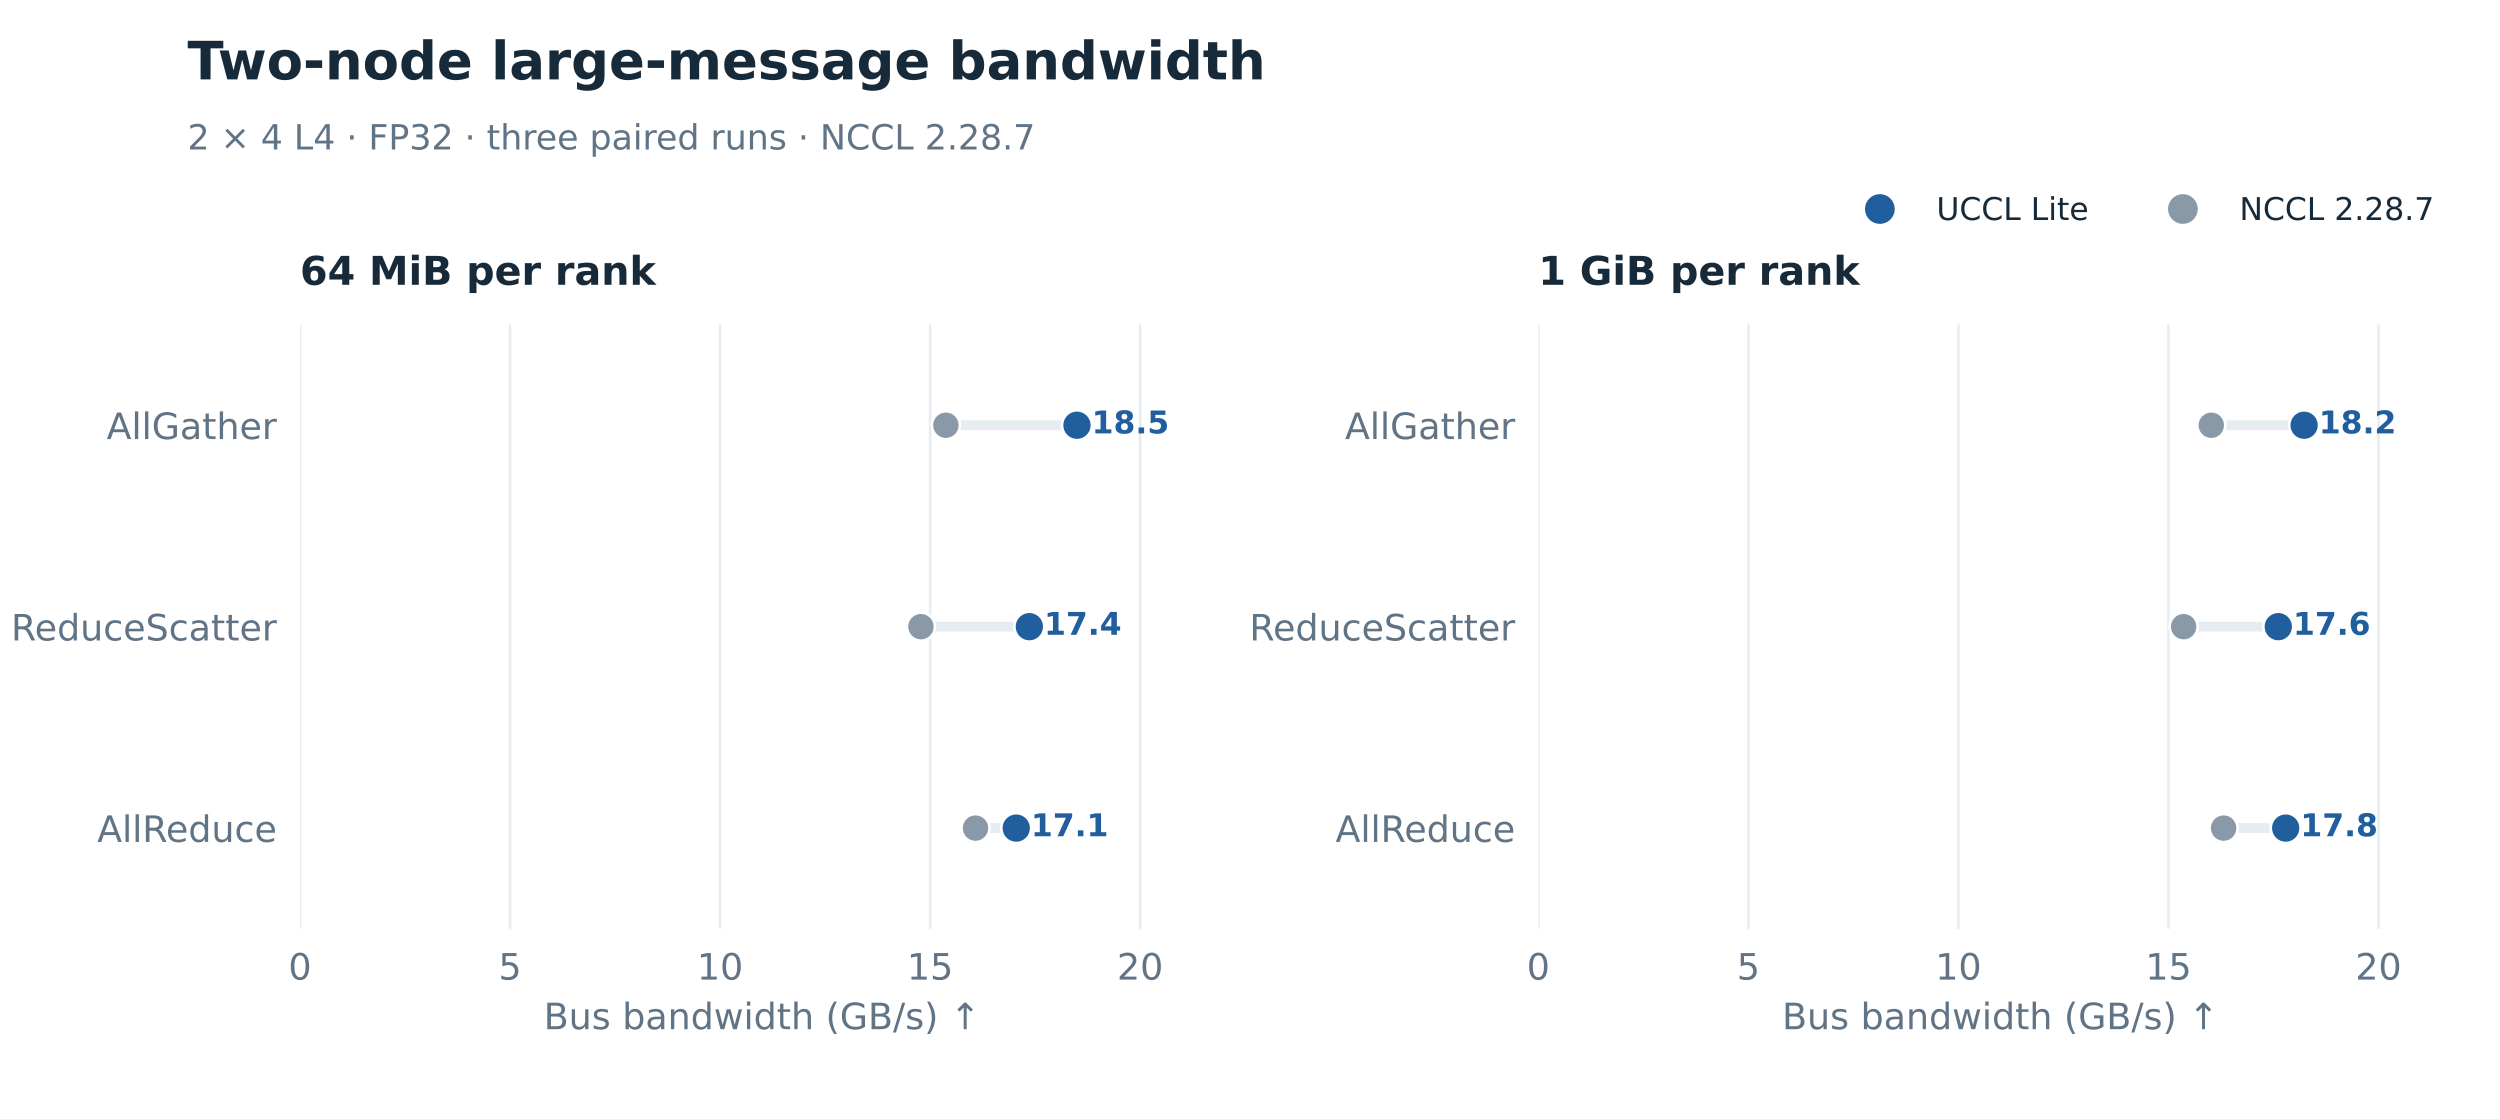
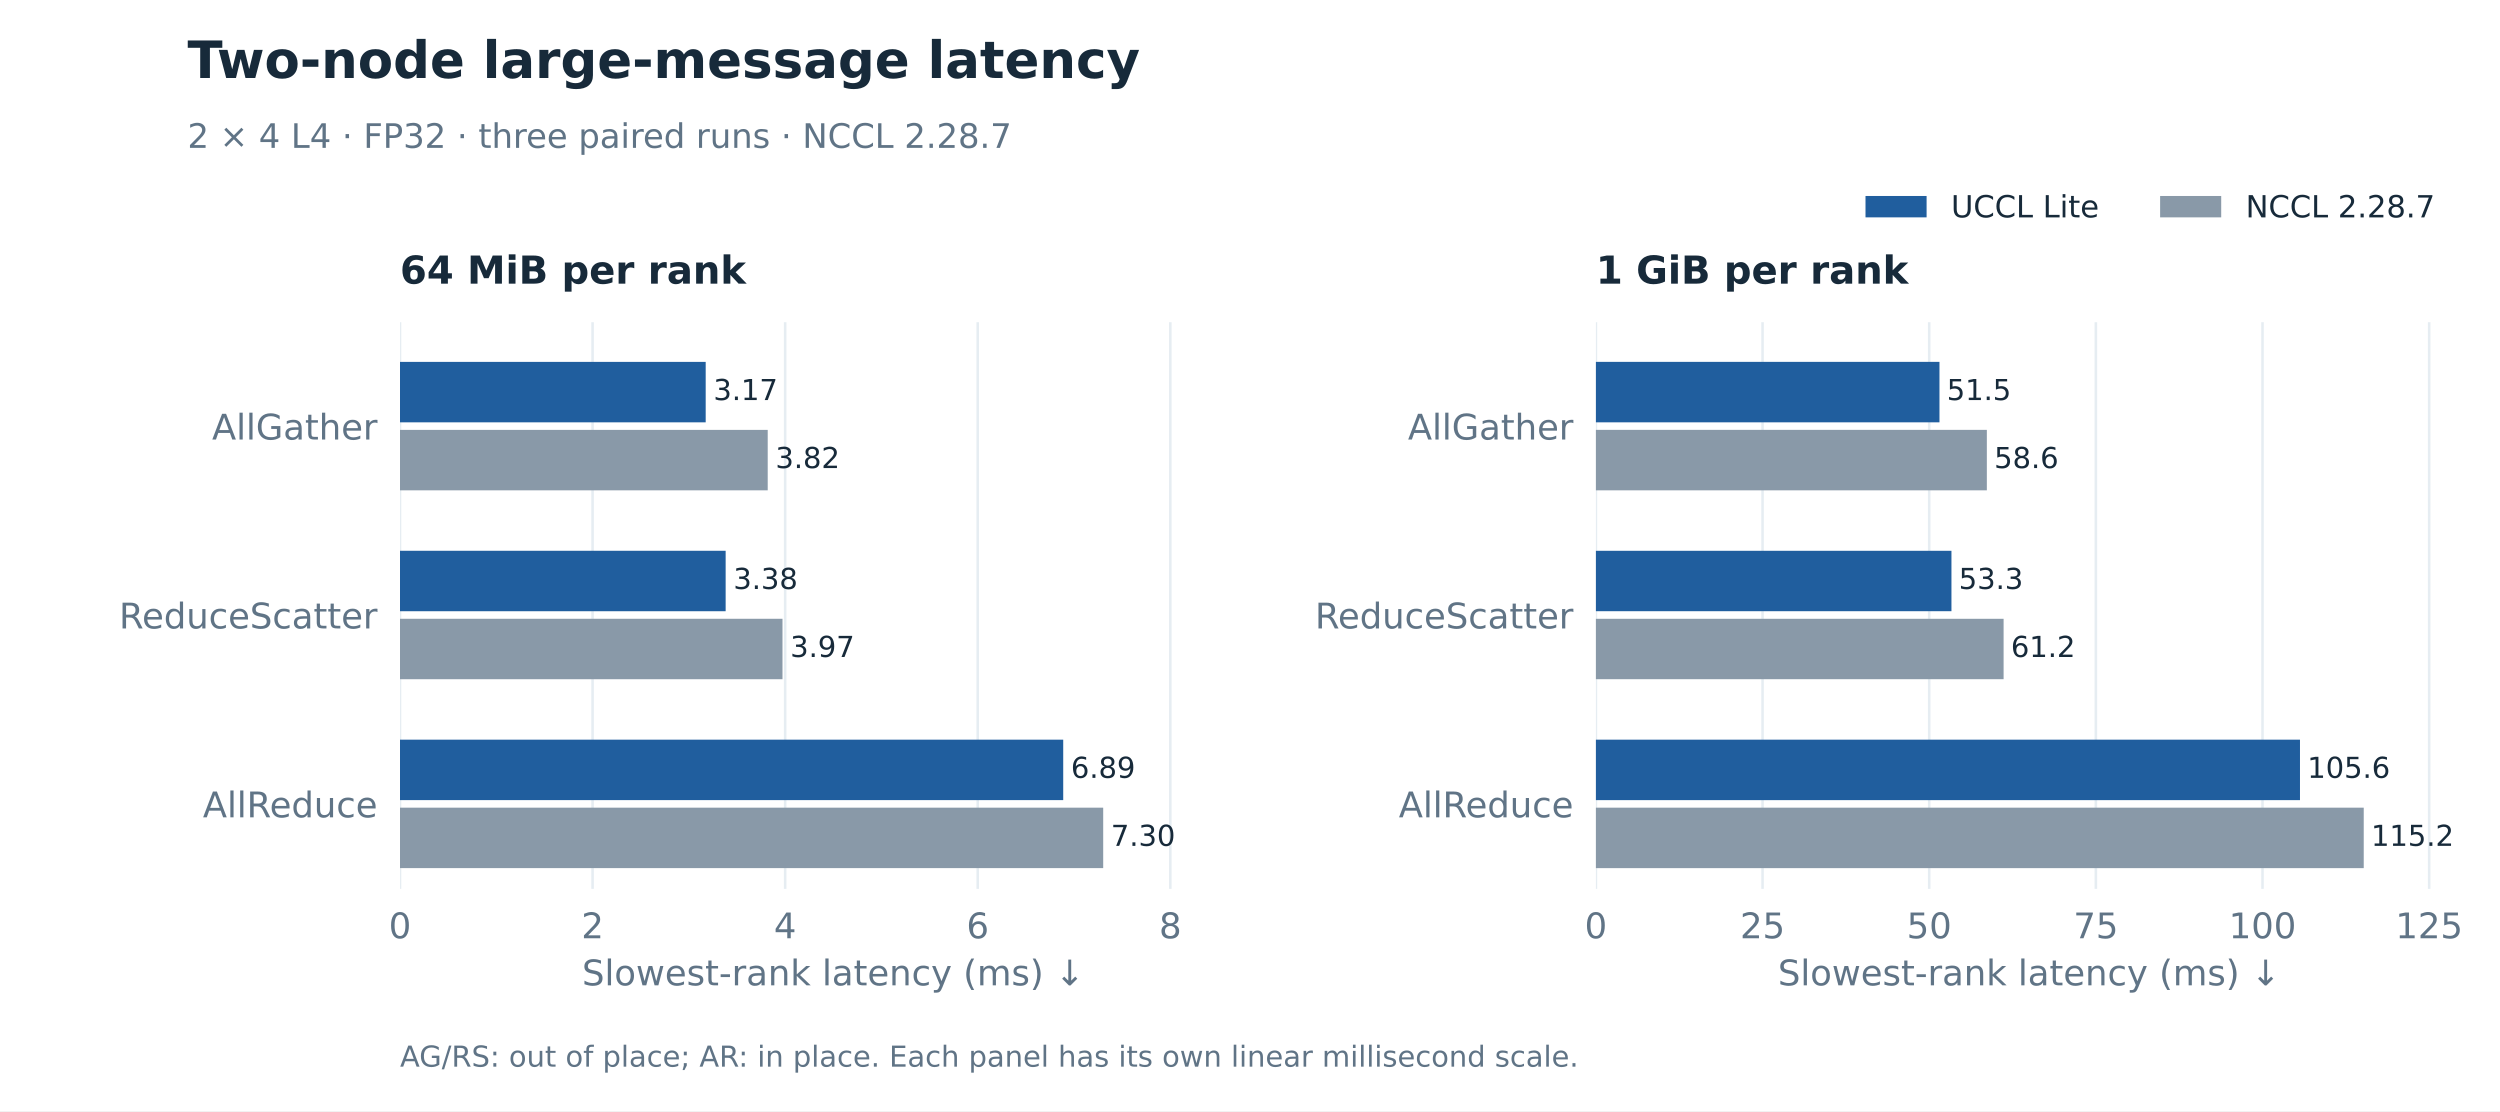
- <svg xmlns="http://www.w3.org/2000/svg" xmlns:xlink="http://www.w3.org/1999/xlink" width="756pt" height="338.4pt" viewBox="0 0 756 338.4" version="1.1">
+ <svg xmlns="http://www.w3.org/2000/svg" width="777.6pt" height="345.6pt" viewBox="0 0 777.6 345.6" version="1.1">
  <defs>
    <style type="text/css">*{stroke-linejoin: round; stroke-linecap: butt}</style>
  </defs>
  <g id="figure_1">
    <g id="patch_1">
-       <path d="M 0 338.4 L 756 338.4 L 756 0 L 0 0 z " style="fill: #ffffff" />
+       <path d="M 0 345.6 L 777.6 345.6 L 777.6 0 L 0 0 z " style="fill: #ffffff" />
    </g>
    <g id="axes_1">
      <g id="patch_2">
-         <path d="M 90.72 280.872 L 370.182 280.872 L 370.182 98.136 L 90.72 98.136 z " style="fill: #ffffff" />
+         <path d="M 124.416 276.48 L 393.962 276.48 L 393.962 100.224 L 124.416 100.224 z " style="fill: #ffffff" />
      </g>
      <g id="matplotlib.axis_1">
        <g id="xtick_1">
          <g id="line2d_1">
-             <path d="M 90.72 280.872 L 90.72 98.136 " clip-path="url(#p40951bc25d)" style="fill: none; stroke: #e6edf2; stroke-width: 0.8; stroke-linecap: square" />
+             <path d="M 124.416 276.48 L 124.416 100.224 " clip-path="url(#p3f2b2682f4)" style="fill: none; stroke: #e6edf2; stroke-width: 0.8; stroke-linecap: square" />
          </g>
          <g id="line2d_2" />
          <g id="text_1">
-             <text style="font-size: 11px; font-family: 'DejaVu Sans'; text-anchor: middle; fill: #607486" x="90.72" y="296.229" transform="rotate(-0 90.72 296.2294)">0</text>
+             <text style="font-size: 11px; font-family: 'DejaVu Sans'; text-anchor: middle; fill: #607486" x="124.416" y="291.838" transform="rotate(-0 124.416 291.8383)">0</text>
          </g>
        </g>
        <g id="xtick_2">
          <g id="line2d_3">
-             <path d="M 154.234 280.872 L 154.234 98.136 " clip-path="url(#p40951bc25d)" style="fill: none; stroke: #e6edf2; stroke-width: 0.8; stroke-linecap: square" />
+             <path d="M 184.315 276.48 L 184.315 100.224 " clip-path="url(#p3f2b2682f4)" style="fill: none; stroke: #e6edf2; stroke-width: 0.8; stroke-linecap: square" />
          </g>
          <g id="line2d_4" />
          <g id="text_2">
-             <text style="font-size: 11px; font-family: 'DejaVu Sans'; text-anchor: middle; fill: #607486" x="154.234" y="296.229" transform="rotate(-0 154.234 296.2294)">5</text>
+             <text style="font-size: 11px; font-family: 'DejaVu Sans'; text-anchor: middle; fill: #607486" x="184.315" y="291.838" transform="rotate(-0 184.3152 291.8383)">2</text>
          </g>
        </g>
        <g id="xtick_3">
          <g id="line2d_5">
-             <path d="M 217.748 280.872 L 217.748 98.136 " clip-path="url(#p40951bc25d)" style="fill: none; stroke: #e6edf2; stroke-width: 0.8; stroke-linecap: square" />
+             <path d="M 244.214 276.48 L 244.214 100.224 " clip-path="url(#p3f2b2682f4)" style="fill: none; stroke: #e6edf2; stroke-width: 0.8; stroke-linecap: square" />
          </g>
          <g id="line2d_6" />
          <g id="text_3">
-             <text style="font-size: 11px; font-family: 'DejaVu Sans'; text-anchor: middle; fill: #607486" x="217.748" y="296.229" transform="rotate(-0 217.748 296.2294)">10</text>
+             <text style="font-size: 11px; font-family: 'DejaVu Sans'; text-anchor: middle; fill: #607486" x="244.214" y="291.838" transform="rotate(-0 244.2143 291.8383)">4</text>
          </g>
        </g>
        <g id="xtick_4">
          <g id="line2d_7">
-             <path d="M 281.262 280.872 L 281.262 98.136 " clip-path="url(#p40951bc25d)" style="fill: none; stroke: #e6edf2; stroke-width: 0.8; stroke-linecap: square" />
+             <path d="M 304.113 276.48 L 304.113 100.224 " clip-path="url(#p3f2b2682f4)" style="fill: none; stroke: #e6edf2; stroke-width: 0.8; stroke-linecap: square" />
          </g>
          <g id="line2d_8" />
          <g id="text_4">
-             <text style="font-size: 11px; font-family: 'DejaVu Sans'; text-anchor: middle; fill: #607486" x="281.262" y="296.229" transform="rotate(-0 281.262 296.2294)">15</text>
+             <text style="font-size: 11px; font-family: 'DejaVu Sans'; text-anchor: middle; fill: #607486" x="304.113" y="291.838" transform="rotate(-0 304.1135 291.8383)">6</text>
          </g>
        </g>
        <g id="xtick_5">
          <g id="line2d_9">
-             <path d="M 344.776 280.872 L 344.776 98.136 " clip-path="url(#p40951bc25d)" style="fill: none; stroke: #e6edf2; stroke-width: 0.8; stroke-linecap: square" />
+             <path d="M 364.013 276.48 L 364.013 100.224 " clip-path="url(#p3f2b2682f4)" style="fill: none; stroke: #e6edf2; stroke-width: 0.8; stroke-linecap: square" />
          </g>
          <g id="line2d_10" />
          <g id="text_5">
-             <text style="font-size: 11px; font-family: 'DejaVu Sans'; text-anchor: middle; fill: #607486" x="344.776" y="296.229" transform="rotate(-0 344.7759 296.2294)">20</text>
+             <text style="font-size: 11px; font-family: 'DejaVu Sans'; text-anchor: middle; fill: #607486" x="364.013" y="291.838" transform="rotate(-0 364.0126 291.8383)">8</text>
          </g>
        </g>
        <g id="text_6">
-           <text style="font-size: 11px; font-family: 'DejaVu Sans'; text-anchor: middle; fill: #607486" x="230.451" y="311.23" transform="rotate(-0 230.4508 311.2303)">Bus bandwidth (GB/s) ↑</text>
+           <text style="font-size: 11px; font-family: 'DejaVu Sans'; text-anchor: middle; fill: #607486" x="259.189" y="306.484" transform="rotate(-0 259.1891 306.4842)">Slowest-rank latency (ms) ↓</text>
        </g>
      </g>
      <g id="matplotlib.axis_2">
        <g id="ytick_1">
          <g id="line2d_11" />
          <g id="text_7">
-             <text style="font-size: 11px; font-family: 'DejaVu Sans'; text-anchor: end; fill: #607486" x="83.72" y="132.771" transform="rotate(-0 83.72 132.7711)">AllGather</text>
+             <text style="font-size: 11px; font-family: 'DejaVu Sans'; text-anchor: end; fill: #607486" x="117.416" y="136.717" transform="rotate(-0 117.416 136.7167)">AllGather</text>
          </g>
        </g>
        <g id="ytick_2">
          <g id="line2d_12" />
          <g id="text_8">
-             <text style="font-size: 11px; font-family: 'DejaVu Sans'; text-anchor: end; fill: #607486" x="83.72" y="193.683" transform="rotate(-0 83.72 193.6831)">ReduceScatter</text>
+             <text style="font-size: 11px; font-family: 'DejaVu Sans'; text-anchor: end; fill: #607486" x="117.416" y="195.469" transform="rotate(-0 117.416 195.4687)">ReduceScatter</text>
          </g>
        </g>
        <g id="ytick_3">
          <g id="line2d_13" />
          <g id="text_9">
-             <text style="font-size: 11px; font-family: 'DejaVu Sans'; text-anchor: end; fill: #607486" x="83.72" y="254.595" transform="rotate(-0 83.72 254.5951)">AllReduce</text>
-           </g>
-         </g>
-       </g>
-       <g id="LineCollection_1">
-         <path d="M 286.042 128.592 L 325.674 128.592 " clip-path="url(#p40951bc25d)" style="fill: none; stroke: #e6edf2; stroke-width: 3" />
-       </g>
-       <g id="PathCollection_1">
-         <defs>
-           <path id="m0a4c261896" d="M 0 4.243 C 1.125 4.243 2.204 3.796 3 3 C 3.796 2.204 4.243 1.125 4.243 0 C 4.243 -1.125 3.796 -2.204 3 -3 C 2.204 -3.796 1.125 -4.243 0 -4.243 C -1.125 -4.243 -2.204 -3.796 -3 -3 C -3.796 -2.204 -4.243 -1.125 -4.243 0 C -4.243 1.125 -3.796 2.204 -3 3 C -2.204 3.796 -1.125 4.243 0 4.243 z " style="stroke: #ffffff; stroke-width: 0.8" />
-         </defs>
-         <g clip-path="url(#p40951bc25d)">
-           <use xlink:href="#m0a4c261896" x="286.042" y="128.592" style="fill: #8999a8; stroke: #ffffff; stroke-width: 0.8" />
-         </g>
-       </g>
-       <g id="LineCollection_2">
-         <path d="M 278.493 189.504 L 311.276 189.504 " clip-path="url(#p40951bc25d)" style="fill: none; stroke: #e6edf2; stroke-width: 3" />
-       </g>
-       <g id="PathCollection_2">
-         <g clip-path="url(#p40951bc25d)">
-           <use xlink:href="#m0a4c261896" x="278.493" y="189.504" style="fill: #8999a8; stroke: #ffffff; stroke-width: 0.8" />
-         </g>
-       </g>
-       <g id="LineCollection_3">
-         <path d="M 294.995 250.416 L 307.308 250.416 " clip-path="url(#p40951bc25d)" style="fill: none; stroke: #e6edf2; stroke-width: 3" />
-       </g>
-       <g id="PathCollection_3">
-         <g clip-path="url(#p40951bc25d)">
-           <use xlink:href="#m0a4c261896" x="294.995" y="250.416" style="fill: #8999a8; stroke: #ffffff; stroke-width: 0.8" />
-         </g>
-       </g>
-       <g id="PathCollection_4">
-         <defs>
-           <path id="m5a2e15b798" d="M 0 4.528 C 1.201 4.528 2.352 4.051 3.202 3.202 C 4.051 2.352 4.528 1.201 4.528 0 C 4.528 -1.201 4.051 -2.352 3.202 -3.202 C 2.352 -4.051 1.201 -4.528 0 -4.528 C -1.201 -4.528 -2.352 -4.051 -3.202 -3.202 C -4.051 -2.352 -4.528 -1.201 -4.528 0 C -4.528 1.201 -4.051 2.352 -3.202 3.202 C -2.352 4.051 -1.201 4.528 0 4.528 z " style="stroke: #ffffff; stroke-width: 0.8" />
-         </defs>
-         <g clip-path="url(#p40951bc25d)">
-           <use xlink:href="#m5a2e15b798" x="325.674" y="128.592" style="fill: #205e9e; stroke: #ffffff; stroke-width: 0.8" />
-         </g>
+             <text style="font-size: 11px; font-family: 'DejaVu Sans'; text-anchor: end; fill: #607486" x="117.416" y="254.221" transform="rotate(-0 117.416 254.2207)">AllReduce</text>
+           </g>
+         </g>
+       </g>
+       <g id="patch_3">
+         <path d="M 124.416 133.713 L 238.79 133.713 L 238.79 152.513 L 124.416 152.513 z " clip-path="url(#p3f2b2682f4)" style="fill: #8999a8" />
+       </g>
+       <g id="patch_4">
+         <path d="M 124.416 112.562 L 219.497 112.562 L 219.497 131.363 L 124.416 131.363 z " clip-path="url(#p3f2b2682f4)" style="fill: #205e9e" />
+       </g>
+       <g id="patch_5">
+         <path d="M 124.416 192.465 L 243.388 192.465 L 243.388 211.265 L 124.416 211.265 z " clip-path="url(#p3f2b2682f4)" style="fill: #8999a8" />
+       </g>
+       <g id="patch_6">
+         <path d="M 124.416 171.314 L 225.704 171.314 L 225.704 190.115 L 124.416 190.115 z " clip-path="url(#p3f2b2682f4)" style="fill: #205e9e" />
+       </g>
+       <g id="patch_7">
+         <path d="M 124.416 251.217 L 343.139 251.217 L 343.139 270.017 L 124.416 270.017 z " clip-path="url(#p3f2b2682f4)" style="fill: #8999a8" />
+       </g>
+       <g id="patch_8">
+         <path d="M 124.416 230.066 L 330.704 230.066 L 330.704 248.867 L 124.416 248.867 z " clip-path="url(#p3f2b2682f4)" style="fill: #205e9e" />
      </g>
      <g id="text_10">
-         <text style="font-weight: 700; font-size: 9.5px; font-family: 'DejaVu Sans'; text-anchor: start; fill: #205e9e" x="330.12" y="131.06" transform="rotate(-0 330.1202 131.0598)">18.5</text>
-       </g>
-       <g id="PathCollection_5">
-         <g clip-path="url(#p40951bc25d)">
-           <use xlink:href="#m5a2e15b798" x="311.276" y="189.504" style="fill: #205e9e; stroke: #ffffff; stroke-width: 0.8" />
-         </g>
+         <text style="font-size: 9px; font-family: 'DejaVu Sans'; text-anchor: start; fill: #172a3a" x="241.186" y="145.596" transform="rotate(-0 241.1858 145.5964)">3.82</text>
      </g>
      <g id="text_11">
-         <text style="font-weight: 700; font-size: 9.5px; font-family: 'DejaVu Sans'; text-anchor: start; fill: #205e9e" x="315.722" y="191.972" transform="rotate(-0 315.722 191.9718)">17.4</text>
-       </g>
-       <g id="PathCollection_6">
-         <g clip-path="url(#p40951bc25d)">
-           <use xlink:href="#m5a2e15b798" x="307.308" y="250.416" style="fill: #205e9e; stroke: #ffffff; stroke-width: 0.8" />
-         </g>
+         <text style="font-size: 9px; font-family: 'DejaVu Sans'; text-anchor: start; fill: #172a3a" x="221.893" y="124.446" transform="rotate(-0 221.8932 124.4457)">3.17</text>
      </g>
      <g id="text_12">
-         <text style="font-weight: 700; font-size: 9.5px; font-family: 'DejaVu Sans'; text-anchor: start; fill: #205e9e" x="311.754" y="252.884" transform="rotate(-0 311.7542 252.8838)">17.1</text>
+         <text style="font-size: 9px; font-family: 'DejaVu Sans'; text-anchor: start; fill: #172a3a" x="245.784" y="204.348" transform="rotate(-0 245.784 204.3484)">3.97</text>
      </g>
      <g id="text_13">
-         <text style="font-weight: 700; font-size: 12px; font-family: 'DejaVu Sans'; text-anchor: start; fill: #172a3a" x="90.72" y="86.136" transform="rotate(-0 90.72 86.136)">64 MiB per rank</text>
+         <text style="font-size: 9px; font-family: 'DejaVu Sans'; text-anchor: start; fill: #172a3a" x="228.1" y="183.198" transform="rotate(-0 228.1002 183.1977)">3.38</text>
+       </g>
+       <g id="text_14">
+         <text style="font-size: 9px; font-family: 'DejaVu Sans'; text-anchor: start; fill: #172a3a" x="345.535" y="263.1" transform="rotate(-0 345.5346 263.1004)">7.30</text>
+       </g>
+       <g id="text_15">
+         <text style="font-size: 9px; font-family: 'DejaVu Sans'; text-anchor: start; fill: #172a3a" x="333.1" y="241.95" transform="rotate(-0 333.0996 241.9497)">6.89</text>
+       </g>
+       <g id="text_16">
+         <text style="font-weight: 700; font-size: 12px; font-family: 'DejaVu Sans'; text-anchor: start; fill: #172a3a" x="124.416" y="88.224" transform="rotate(-0 124.416 88.224)">64 MiB per rank</text>
      </g>
    </g>
    <g id="axes_2">
-       <g id="patch_3">
-         <path d="M 465.198 280.872 L 744.66 280.872 L 744.66 98.136 L 465.198 98.136 z " style="fill: #ffffff" />
+       <g id="patch_9">
+         <path d="M 496.39 276.48 L 765.936 276.48 L 765.936 100.224 L 496.39 100.224 z " style="fill: #ffffff" />
      </g>
      <g id="matplotlib.axis_3">
        <g id="xtick_6">
          <g id="line2d_14">
-             <path d="M 465.198 280.872 L 465.198 98.136 " clip-path="url(#p7d6f66f2e2)" style="fill: none; stroke: #e6edf2; stroke-width: 0.8; stroke-linecap: square" />
+             <path d="M 496.39 276.48 L 496.39 100.224 " clip-path="url(#pd93b803cfd)" style="fill: none; stroke: #e6edf2; stroke-width: 0.8; stroke-linecap: square" />
          </g>
          <g id="line2d_15" />
-           <g id="text_14">
-             <text style="font-size: 11px; font-family: 'DejaVu Sans'; text-anchor: middle; fill: #607486" x="465.198" y="296.229" transform="rotate(-0 465.1985 296.2294)">0</text>
+           <g id="text_17">
+             <text style="font-size: 11px; font-family: 'DejaVu Sans'; text-anchor: middle; fill: #607486" x="496.39" y="291.838" transform="rotate(-0 496.3898 291.8383)">0</text>
          </g>
        </g>
        <g id="xtick_7">
          <g id="line2d_16">
-             <path d="M 528.712 280.872 L 528.712 98.136 " clip-path="url(#p7d6f66f2e2)" style="fill: none; stroke: #e6edf2; stroke-width: 0.8; stroke-linecap: square" />
+             <path d="M 548.226 276.48 L 548.226 100.224 " clip-path="url(#pd93b803cfd)" style="fill: none; stroke: #e6edf2; stroke-width: 0.8; stroke-linecap: square" />
          </g>
          <g id="line2d_17" />
-           <g id="text_15">
-             <text style="font-size: 11px; font-family: 'DejaVu Sans'; text-anchor: middle; fill: #607486" x="528.712" y="296.229" transform="rotate(-0 528.7124 296.2294)">5</text>
+           <g id="text_18">
+             <text style="font-size: 11px; font-family: 'DejaVu Sans'; text-anchor: middle; fill: #607486" x="548.226" y="291.838" transform="rotate(-0 548.2256 291.8383)">25</text>
          </g>
        </g>
        <g id="xtick_8">
          <g id="line2d_18">
-             <path d="M 592.226 280.872 L 592.226 98.136 " clip-path="url(#p7d6f66f2e2)" style="fill: none; stroke: #e6edf2; stroke-width: 0.8; stroke-linecap: square" />
+             <path d="M 600.061 276.48 L 600.061 100.224 " clip-path="url(#pd93b803cfd)" style="fill: none; stroke: #e6edf2; stroke-width: 0.8; stroke-linecap: square" />
          </g>
          <g id="line2d_19" />
-           <g id="text_16">
-             <text style="font-size: 11px; font-family: 'DejaVu Sans'; text-anchor: middle; fill: #607486" x="592.226" y="296.229" transform="rotate(-0 592.2264 296.2294)">10</text>
+           <g id="text_19">
+             <text style="font-size: 11px; font-family: 'DejaVu Sans'; text-anchor: middle; fill: #607486" x="600.061" y="291.838" transform="rotate(-0 600.0614 291.8383)">50</text>
          </g>
        </g>
        <g id="xtick_9">
          <g id="line2d_20">
-             <path d="M 655.74 280.872 L 655.74 98.136 " clip-path="url(#p7d6f66f2e2)" style="fill: none; stroke: #e6edf2; stroke-width: 0.8; stroke-linecap: square" />
+             <path d="M 651.897 276.48 L 651.897 100.224 " clip-path="url(#pd93b803cfd)" style="fill: none; stroke: #e6edf2; stroke-width: 0.8; stroke-linecap: square" />
          </g>
          <g id="line2d_21" />
-           <g id="text_17">
-             <text style="font-size: 11px; font-family: 'DejaVu Sans'; text-anchor: middle; fill: #607486" x="655.74" y="296.229" transform="rotate(-0 655.7404 296.2294)">15</text>
+           <g id="text_20">
+             <text style="font-size: 11px; font-family: 'DejaVu Sans'; text-anchor: middle; fill: #607486" x="651.897" y="291.838" transform="rotate(-0 651.8972 291.8383)">75</text>
          </g>
        </g>
        <g id="xtick_10">
          <g id="line2d_22">
-             <path d="M 719.254 280.872 L 719.254 98.136 " clip-path="url(#p7d6f66f2e2)" style="fill: none; stroke: #e6edf2; stroke-width: 0.8; stroke-linecap: square" />
+             <path d="M 703.733 276.48 L 703.733 100.224 " clip-path="url(#pd93b803cfd)" style="fill: none; stroke: #e6edf2; stroke-width: 0.8; stroke-linecap: square" />
          </g>
          <g id="line2d_23" />
-           <g id="text_18">
-             <text style="font-size: 11px; font-family: 'DejaVu Sans'; text-anchor: middle; fill: #607486" x="719.254" y="296.229" transform="rotate(-0 719.2544 296.2294)">20</text>
-           </g>
-         </g>
-         <g id="text_19">
-           <text style="font-size: 11px; font-family: 'DejaVu Sans'; text-anchor: middle; fill: #607486" x="604.929" y="311.23" transform="rotate(-0 604.9292 311.2303)">Bus bandwidth (GB/s) ↑</text>
+           <g id="text_21">
+             <text style="font-size: 11px; font-family: 'DejaVu Sans'; text-anchor: middle; fill: #607486" x="703.733" y="291.838" transform="rotate(-0 703.733 291.8383)">100</text>
+           </g>
+         </g>
+         <g id="xtick_11">
+           <g id="line2d_24">
+             <path d="M 755.569 276.48 L 755.569 100.224 " clip-path="url(#pd93b803cfd)" style="fill: none; stroke: #e6edf2; stroke-width: 0.8; stroke-linecap: square" />
+           </g>
+           <g id="line2d_25" />
+           <g id="text_22">
+             <text style="font-size: 11px; font-family: 'DejaVu Sans'; text-anchor: middle; fill: #607486" x="755.569" y="291.838" transform="rotate(-0 755.5688 291.8383)">125</text>
+           </g>
+         </g>
+         <g id="text_23">
+           <text style="font-size: 11px; font-family: 'DejaVu Sans'; text-anchor: middle; fill: #607486" x="631.163" y="306.484" transform="rotate(-0 631.1629 306.4842)">Slowest-rank latency (ms) ↓</text>
        </g>
      </g>
      <g id="matplotlib.axis_4">
        <g id="ytick_4">
-           <g id="line2d_24" />
-           <g id="text_20">
-             <text style="font-size: 11px; font-family: 'DejaVu Sans'; text-anchor: end; fill: #607486" x="458.198" y="132.771" transform="rotate(-0 458.1985 132.7711)">AllGather</text>
+           <g id="line2d_26" />
+           <g id="text_24">
+             <text style="font-size: 11px; font-family: 'DejaVu Sans'; text-anchor: end; fill: #607486" x="489.39" y="136.717" transform="rotate(-0 489.3898 136.7167)">AllGather</text>
          </g>
        </g>
        <g id="ytick_5">
-           <g id="line2d_25" />
-           <g id="text_21">
-             <text style="font-size: 11px; font-family: 'DejaVu Sans'; text-anchor: end; fill: #607486" x="458.198" y="193.683" transform="rotate(-0 458.1985 193.6831)">ReduceScatter</text>
+           <g id="line2d_27" />
+           <g id="text_25">
+             <text style="font-size: 11px; font-family: 'DejaVu Sans'; text-anchor: end; fill: #607486" x="489.39" y="195.469" transform="rotate(-0 489.3898 195.4687)">ReduceScatter</text>
          </g>
        </g>
        <g id="ytick_6">
-           <g id="line2d_26" />
-           <g id="text_22">
-             <text style="font-size: 11px; font-family: 'DejaVu Sans'; text-anchor: end; fill: #607486" x="458.198" y="254.595" transform="rotate(-0 458.1985 254.5951)">AllReduce</text>
-           </g>
-         </g>
-       </g>
-       <g id="LineCollection_4">
-         <path d="M 668.698 128.592 L 696.762 128.592 " clip-path="url(#p7d6f66f2e2)" style="fill: none; stroke: #e6edf2; stroke-width: 3" />
-       </g>
-       <g id="PathCollection_7">
-         <g clip-path="url(#p7d6f66f2e2)">
-           <use xlink:href="#m0a4c261896" x="668.698" y="128.592" style="fill: #8999a8; stroke: #ffffff; stroke-width: 0.8" />
-         </g>
-       </g>
-       <g id="LineCollection_5">
-         <path d="M 660.337 189.504 L 688.96 189.504 " clip-path="url(#p7d6f66f2e2)" style="fill: none; stroke: #e6edf2; stroke-width: 3" />
-       </g>
-       <g id="PathCollection_8">
-         <g clip-path="url(#p7d6f66f2e2)">
-           <use xlink:href="#m0a4c261896" x="660.337" y="189.504" style="fill: #8999a8; stroke: #ffffff; stroke-width: 0.8" />
-         </g>
-       </g>
-       <g id="LineCollection_6">
-         <path d="M 672.425 250.416 L 691.189 250.416 " clip-path="url(#p7d6f66f2e2)" style="fill: none; stroke: #e6edf2; stroke-width: 3" />
-       </g>
-       <g id="PathCollection_9">
-         <g clip-path="url(#p7d6f66f2e2)">
-           <use xlink:href="#m0a4c261896" x="672.425" y="250.416" style="fill: #8999a8; stroke: #ffffff; stroke-width: 0.8" />
-         </g>
-       </g>
-       <g id="PathCollection_10">
-         <g clip-path="url(#p7d6f66f2e2)">
-           <use xlink:href="#m5a2e15b798" x="696.762" y="128.592" style="fill: #205e9e; stroke: #ffffff; stroke-width: 0.8" />
-         </g>
-       </g>
-       <g id="text_23">
-         <text style="font-weight: 700; font-size: 9.5px; font-family: 'DejaVu Sans'; text-anchor: start; fill: #205e9e" x="701.208" y="131.06" transform="rotate(-0 701.2084 131.0598)">18.2</text>
-       </g>
-       <g id="PathCollection_11">
-         <g clip-path="url(#p7d6f66f2e2)">
-           <use xlink:href="#m5a2e15b798" x="688.96" y="189.504" style="fill: #205e9e; stroke: #ffffff; stroke-width: 0.8" />
-         </g>
-       </g>
-       <g id="text_24">
-         <text style="font-weight: 700; font-size: 9.5px; font-family: 'DejaVu Sans'; text-anchor: start; fill: #205e9e" x="693.406" y="191.972" transform="rotate(-0 693.4056 191.9718)">17.6</text>
-       </g>
-       <g id="PathCollection_12">
-         <g clip-path="url(#p7d6f66f2e2)">
-           <use xlink:href="#m5a2e15b798" x="691.189" y="250.416" style="fill: #205e9e; stroke: #ffffff; stroke-width: 0.8" />
-         </g>
-       </g>
-       <g id="text_25">
-         <text style="font-weight: 700; font-size: 9.5px; font-family: 'DejaVu Sans'; text-anchor: start; fill: #205e9e" x="695.635" y="252.884" transform="rotate(-0 695.635 252.8838)">17.8</text>
-       </g>
-       <g id="text_26">
-         <text style="font-weight: 700; font-size: 12px; font-family: 'DejaVu Sans'; text-anchor: start; fill: #172a3a" x="465.198" y="86.136" transform="rotate(-0 465.1985 86.136)">1 GiB per rank</text>
-       </g>
-     </g>
-     <g id="text_27">
-       <text style="font-weight: 700; font-size: 16px; font-family: 'DejaVu Sans'; text-anchor: start; fill: #172a3a" x="56.7" y="24.002" transform="rotate(-0 56.7 24.0015)">Two-node large-message bandwidth</text>
-     </g>
-     <g id="text_28">
-       <text style="font-size: 10.5px; font-family: 'DejaVu Sans'; text-anchor: start; fill: #607486" x="56.7" y="45.202" transform="rotate(-0 56.7 45.20236)">2 × 4 L4  ·  FP32  ·  three paired runs  ·  NCCL 2.28.7</text>
+           <g id="line2d_28" />
+           <g id="text_26">
+             <text style="font-size: 11px; font-family: 'DejaVu Sans'; text-anchor: end; fill: #607486" x="489.39" y="254.221" transform="rotate(-0 489.3898 254.2207)">AllReduce</text>
+           </g>
+         </g>
+       </g>
+       <g id="patch_10">
+         <path d="M 496.39 133.713 L 617.99 133.713 L 617.99 152.513 L 496.39 152.513 z " clip-path="url(#pd93b803cfd)" style="fill: #8999a8" />
+       </g>
+       <g id="patch_11">
+         <path d="M 496.39 112.562 L 603.252 112.562 L 603.252 131.363 L 496.39 131.363 z " clip-path="url(#pd93b803cfd)" style="fill: #205e9e" />
+       </g>
+       <g id="patch_12">
+         <path d="M 496.39 192.465 L 623.2 192.465 L 623.2 211.265 L 496.39 211.265 z " clip-path="url(#pd93b803cfd)" style="fill: #8999a8" />
+       </g>
+       <g id="patch_13">
+         <path d="M 496.39 171.314 L 606.979 171.314 L 606.979 190.115 L 496.39 190.115 z " clip-path="url(#pd93b803cfd)" style="fill: #205e9e" />
+       </g>
+       <g id="patch_14">
+         <path d="M 496.39 251.217 L 735.216 251.217 L 735.216 270.017 L 496.39 270.017 z " clip-path="url(#pd93b803cfd)" style="fill: #8999a8" />
+       </g>
+       <g id="patch_15">
+         <path d="M 496.39 230.066 L 715.386 230.066 L 715.386 248.867 L 496.39 248.867 z " clip-path="url(#pd93b803cfd)" style="fill: #205e9e" />
+       </g>
+       <g id="text_27">
+         <text style="font-size: 9px; font-family: 'DejaVu Sans'; text-anchor: start; fill: #172a3a" x="620.271" y="145.596" transform="rotate(-0 620.2705 145.5964)">58.6</text>
+       </g>
+       <g id="text_28">
+         <text style="font-size: 9px; font-family: 'DejaVu Sans'; text-anchor: start; fill: #172a3a" x="605.533" y="124.446" transform="rotate(-0 605.5333 124.4457)">51.5</text>
+       </g>
+       <g id="text_29">
+         <text style="font-size: 9px; font-family: 'DejaVu Sans'; text-anchor: start; fill: #172a3a" x="625.481" y="204.348" transform="rotate(-0 625.4809 204.3484)">61.2</text>
+       </g>
+       <g id="text_30">
+         <text style="font-size: 9px; font-family: 'DejaVu Sans'; text-anchor: start; fill: #172a3a" x="609.26" y="183.198" transform="rotate(-0 609.2597 183.1977)">53.3</text>
+       </g>
+       <g id="text_31">
+         <text style="font-size: 9px; font-family: 'DejaVu Sans'; text-anchor: start; fill: #172a3a" x="737.497" y="263.1" transform="rotate(-0 737.4968 263.1004)">115.2</text>
+       </g>
+       <g id="text_32">
+         <text style="font-size: 9px; font-family: 'DejaVu Sans'; text-anchor: start; fill: #172a3a" x="717.667" y="241.95" transform="rotate(-0 717.6669 241.9497)">105.6</text>
+       </g>
+       <g id="text_33">
+         <text style="font-weight: 700; font-size: 12px; font-family: 'DejaVu Sans'; text-anchor: start; fill: #172a3a" x="496.39" y="88.224" transform="rotate(-0 496.3898 88.224)">1 GiB per rank</text>
+       </g>
+     </g>
+     <g id="text_34">
+       <text style="font-weight: 700; font-size: 16px; font-family: 'DejaVu Sans'; text-anchor: start; fill: #172a3a" x="58.32" y="24.253" transform="rotate(-0 58.32 24.2535)">Two-node large-message latency</text>
+     </g>
+     <g id="text_35">
+       <text style="font-size: 10.5px; font-family: 'DejaVu Sans'; text-anchor: start; fill: #607486" x="58.32" y="45.994" transform="rotate(-0 58.32 45.99436)">2 × 4 L4  ·  FP32  ·  three paired runs  ·  NCCL 2.28.7</text>
+     </g>
+     <g id="text_36">
+       <text style="font-size: 9px; font-family: 'DejaVu Sans'; text-anchor: start; fill: #607486" x="124.416" y="331.776" transform="rotate(-0 124.416 331.776)">AG/RS: out of place; AR: in place. Each panel has its own linear millisecond scale.</text>
    </g>
    <g id="legend_1">
-       <g id="line2d_27">
-         <defs>
-           <path id="m59021eb669" d="M 0 4 C 1.061 4 2.078 3.579 2.828 2.828 C 3.579 2.078 4 1.061 4 0 C 4 -1.061 3.579 -2.078 2.828 -2.828 C 2.078 -3.579 1.061 -4 0 -4 C -1.061 -4 -2.078 -3.579 -2.828 -2.828 C -3.579 -2.078 -4 -1.061 -4 0 C -4 1.061 -3.579 2.078 -2.828 2.828 C -2.078 3.579 -1.061 4 0 4 z " style="stroke: #205e9e" />
-         </defs>
-         <g>
-           <use xlink:href="#m59021eb669" x="568.472" y="63.204" style="fill: #205e9e; stroke: #205e9e" />
-         </g>
-       </g>
-       <g id="text_29">
-         <text style="font-size: 9.5px; font-family: 'DejaVu Sans'; text-anchor: start; fill: #172a3a" x="585.572" y="66.529" transform="rotate(-0 585.5721 66.52852)">UCCL Lite</text>
-       </g>
-       <g id="line2d_28">
-         <defs>
-           <path id="mebe1b9287e" d="M 0 4 C 1.061 4 2.078 3.579 2.828 2.828 C 3.579 2.078 4 1.061 4 0 C 4 -1.061 3.579 -2.078 2.828 -2.828 C 2.078 -3.579 1.061 -4 0 -4 C -1.061 -4 -2.078 -3.579 -2.828 -2.828 C -3.579 -2.078 -4 -1.061 -4 0 C -4 1.061 -3.579 2.078 -2.828 2.828 C -2.078 3.579 -1.061 4 0 4 z " style="stroke: #8999a8" />
-         </defs>
-         <g>
-           <use xlink:href="#mebe1b9287e" x="660.107" y="63.204" style="fill: #8999a8; stroke: #8999a8" />
-         </g>
-       </g>
-       <g id="text_30">
-         <text style="font-size: 9.5px; font-family: 'DejaVu Sans'; text-anchor: start; fill: #172a3a" x="677.207" y="66.529" transform="rotate(-0 677.207 66.52852)">NCCL 2.28.7</text>
+       <g id="patch_16">
+         <path d="M 580.248 67.609 L 599.248 67.609 L 599.248 60.959 L 580.248 60.959 z " style="fill: #205e9e" />
+       </g>
+       <g id="text_37">
+         <text style="font-size: 9.5px; font-family: 'DejaVu Sans'; text-anchor: start; fill: #172a3a" x="606.848" y="67.609" transform="rotate(-0 606.8481 67.60852)">UCCL Lite</text>
+       </g>
+       <g id="patch_17">
+         <path d="M 671.883 67.609 L 690.883 67.609 L 690.883 60.959 L 671.883 60.959 z " style="fill: #8999a8" />
+       </g>
+       <g id="text_38">
+         <text style="font-size: 9.5px; font-family: 'DejaVu Sans'; text-anchor: start; fill: #172a3a" x="698.483" y="67.609" transform="rotate(-0 698.483 67.60852)">NCCL 2.28.7</text>
      </g>
    </g>
  </g>
  <defs>
-     <clipPath id="p40951bc25d">
-       <rect x="90.72" y="98.136" width="279.462" height="182.736" />
+     <clipPath id="p3f2b2682f4">
+       <rect x="124.416" y="100.224" width="269.546" height="176.256" />
    </clipPath>
-     <clipPath id="p7d6f66f2e2">
-       <rect x="465.198" y="98.136" width="279.462" height="182.736" />
+     <clipPath id="pd93b803cfd">
+       <rect x="496.39" y="100.224" width="269.546" height="176.256" />
    </clipPath>
  </defs>
</svg>
